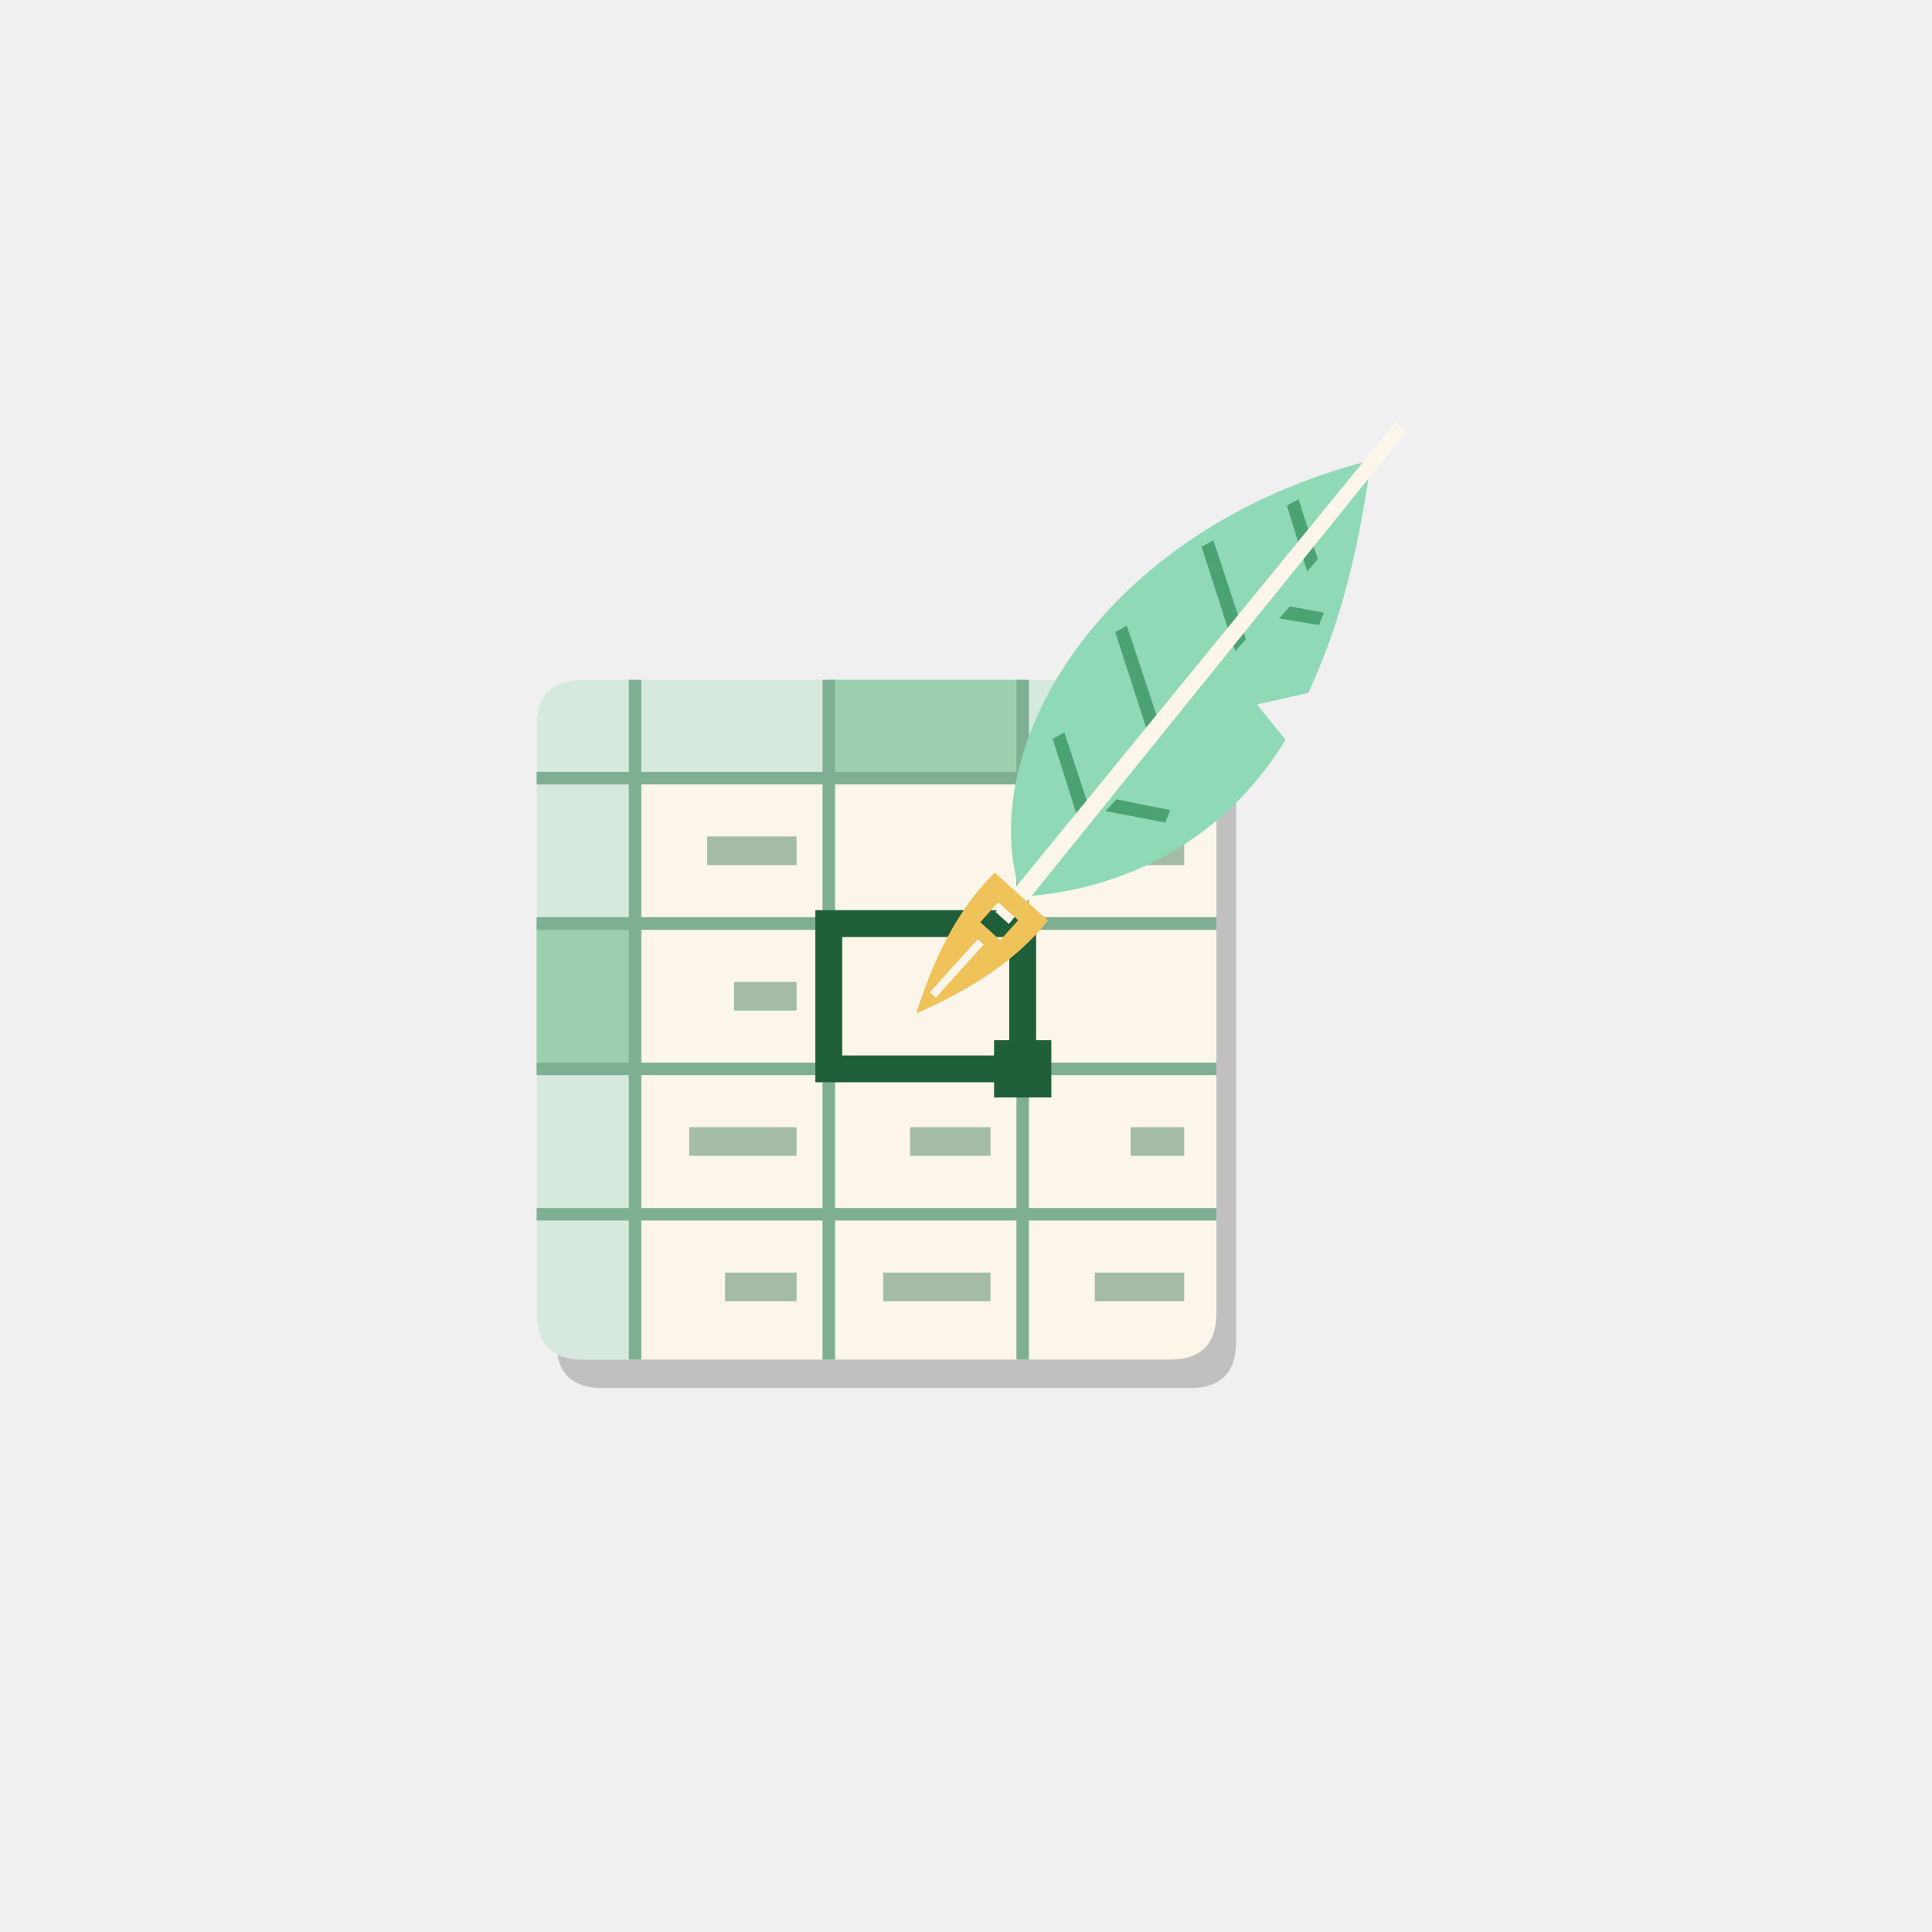
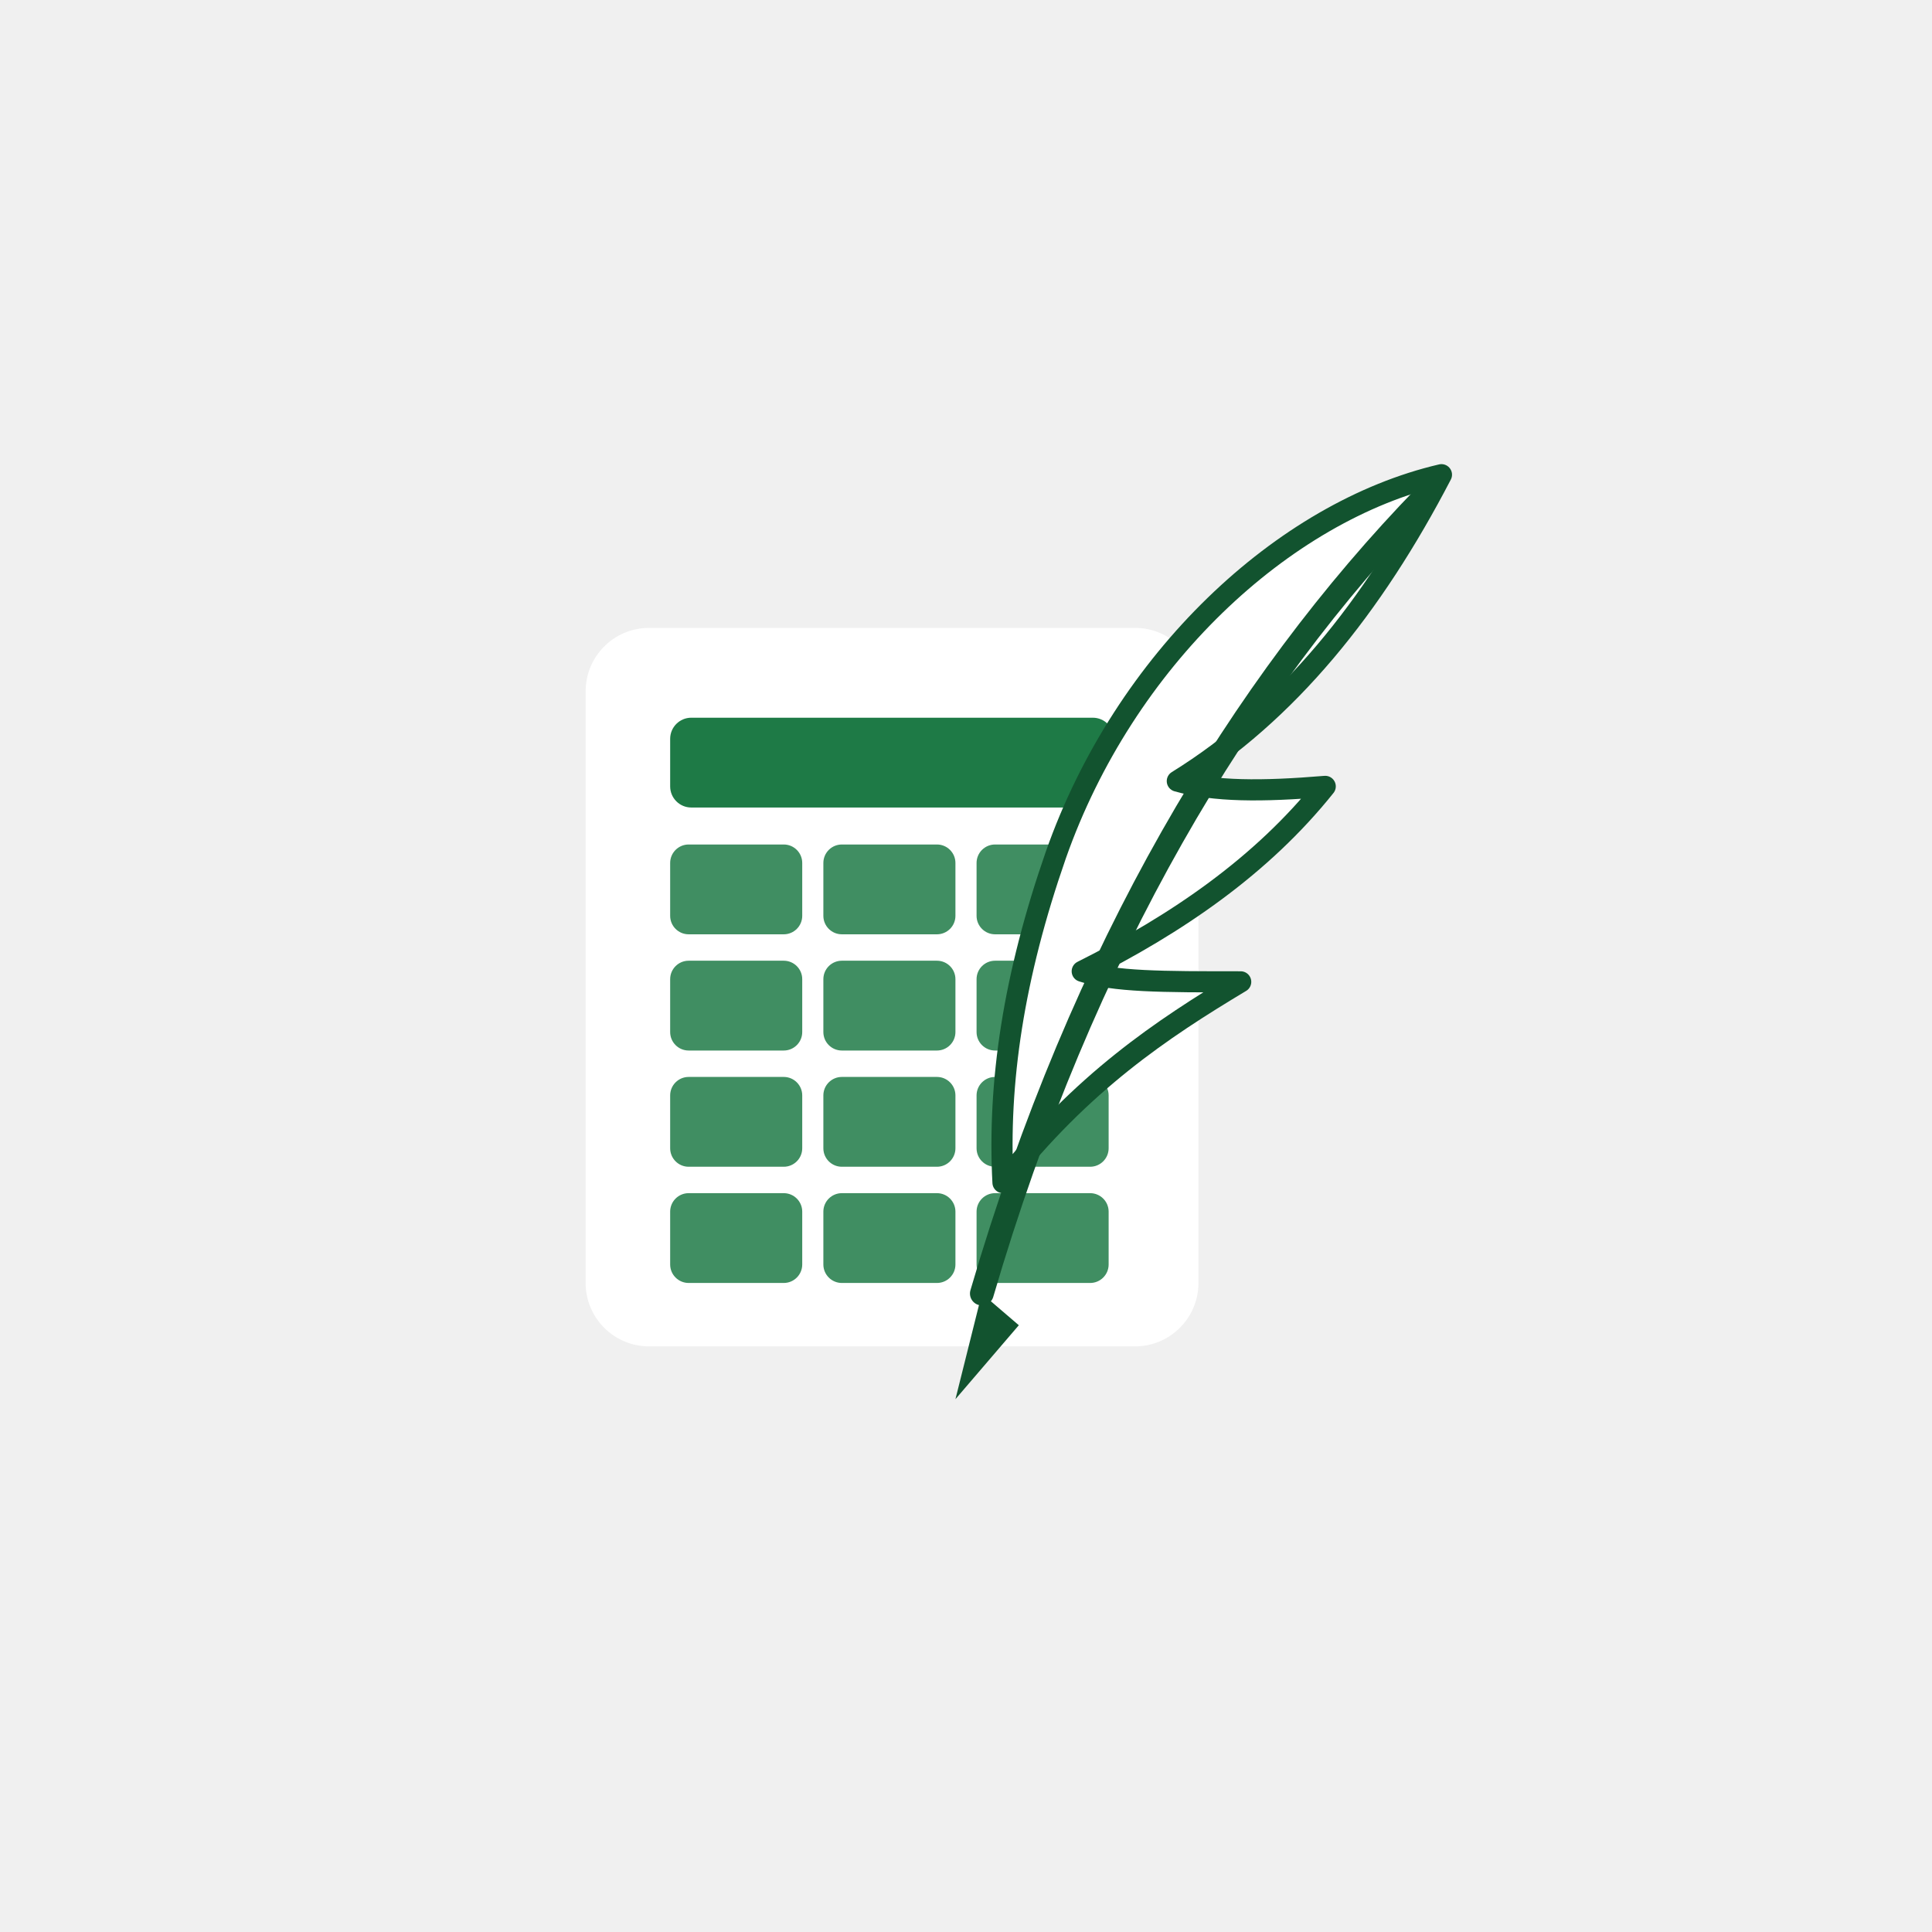
- <svg xmlns="http://www.w3.org/2000/svg" width="1024" height="1024" viewBox="0 0 108 108">
-   <g>
-     <path d="M33.7,39.6 L66.5,39.6 Q69.1,39.6 69.1,42.2 L69.1,75 Q69.1,77.6 66.5,77.6 L33.7,77.6 Q31.1,77.6 31.1,75 L31.1,42.2 Q31.1,39.6 33.7,39.6 Z" fill="#000000" fill-opacity="0.2" />
-     <path d="M32.6,38 L65.4,38 Q68,38 68,40.6 L68,73.4 Q68,76 65.4,76 L32.6,76 Q30,76 30,73.4 L30,40.6 Q30,38 32.6,38 Z" fill="#FBF6E9" />
-     <path d="M32.6,38 L65.4,38 Q68,38 68,40.6 L68,43.5 L30,43.5 L30,40.6 Q30,38 32.6,38 Z" fill="#D5EADC" />
-     <path d="M30,43.5 L35.5,43.5 L35.5,76 L32.6,76 Q30,76 30,73.4 Z" fill="#D5EADC" />
-     <path d="M46.33,38 L57.17,38 L57.17,43.5 L46.33,43.5 Z M30,51.63 L35.5,51.63 L35.5,59.75 L30,59.75 Z" fill="#9CCFB0" />
-     <path d="M35.15,38 L35.85,38 L35.85,76 L35.15,76 Z M45.98,38 L46.68,38 L46.68,76 L45.98,76 Z M56.82,38 L57.52,38 L57.52,76 L56.82,76 Z M30,43.15 L68,43.15 L68,43.85 L30,43.85 Z M30,51.27 L68,51.27 L68,51.98 L30,51.98 Z M30,59.4 L68,59.4 L68,60.1 L30,60.1 Z M30,67.53 L68,67.53 L68,68.23 L30,68.23 Z" fill="#7FAF92" />
-     <path d="M39.53,46.76 L44.53,46.76 L44.53,48.36 L39.53,48.36 Z M62.2,46.76 L66.2,46.76 L66.2,48.36 L62.2,48.36 Z M41.03,54.89 L44.53,54.89 L44.53,56.49 L41.03,56.49 Z M38.53,63.01 L44.53,63.01 L44.53,64.61 L38.53,64.61 Z M50.87,63.01 L55.37,63.01 L55.37,64.61 L50.87,64.61 Z M63.2,63.01 L66.2,63.01 L66.2,64.61 L63.2,64.61 Z M40.53,71.14 L44.53,71.14 L44.53,72.74 L40.53,72.74 Z M49.37,71.14 L55.37,71.14 L55.37,72.74 L49.37,72.74 Z M61.2,71.14 L66.2,71.14 L66.2,72.74 L61.2,72.74 Z" fill="#5E8C72" fill-opacity="0.55" />
-     <path d="M45.58,50.88 L57.92,50.88 L57.92,60.5 L45.58,60.5 Z M47.08,52.38 L56.42,52.38 L56.42,59 L47.08,59 Z" fill="#1E5F3A" fill-rule="evenodd" />
-     <path d="M55.57,58.15 L58.77,58.15 L58.77,61.35 L55.57,61.35 Z" fill="#1E5F3A" />
-     <path d="M57.1,50.12 C54.33,41.98 61.47,29.57 76.64,25.73 C75.82,31.72 74.66,35.39 73.14,38.73 L70.27,39.38 L71.86,41.35 C68.86,46.32 63.66,49.71 57.1,50.12 Z" fill="#8FD9B6" />
-     <path d="M60.35,46.06 L58.85,41.3 L59.5,40.95 L60.96,45.39 Z M64.37,41.6 L62.34,35.33 L62.99,34.98 L64.97,40.93 Z M69.05,36.4 L67.17,30.56 L67.83,30.21 L69.65,35.73 Z M73.07,31.94 L71.94,28.26 L72.59,27.91 L73.67,31.27 Z M61.8,45.34 L65.14,45.98 L65.42,45.29 L62.41,44.68 Z M71.51,34.57 L73.73,34.94 L74.01,34.25 L72.11,33.9 Z" fill="#2E8B57" fill-opacity="0.7" />
-     <path d="M55.65,50.98 L78.01,23.61 L78.61,24.14 L56.4,51.65 Z" fill="#FBF6E9" />
-     <path d="M51.21,56.66 C52.06,54.07 53.25,51.1 55.61,48.78 L58.58,51.46 C56.52,54.05 53.7,55.54 51.21,56.66 Z M51.98,55.47 L54.66,52.5 L54.99,52.8 L52.31,55.77 Z M54.8,51.55 L55.8,50.44 L56.92,51.44 L55.91,52.56 Z" fill="#F0C25A" fill-rule="evenodd" />
+ <svg xmlns="http://www.w3.org/2000/svg" viewBox="0 0 512 512" width="512" height="512">
+   <g transform="translate(256 256) scale(.7) translate(-256 -256)">
+     <rect x="112" y="128" width="232" height="272" rx="24" fill="#fff" />
+     <g fill="#1E7A46">
+       <rect x="144" y="162" width="168" height="34" rx="8" />
+     </g>
+     <g fill="#1E7A46" opacity=".85">
+       <rect x="144" y="210" width="50" height="34" rx="7" />
+       <rect x="202" y="210" width="50" height="34" rx="7" />
+       <rect x="260" y="210" width="50" height="34" rx="7" />
+       <rect x="144" y="254" width="50" height="34" rx="7" />
+       <rect x="202" y="254" width="50" height="34" rx="7" />
+       <rect x="260" y="254" width="50" height="34" rx="7" />
+       <rect x="144" y="298" width="50" height="34" rx="7" />
+       <rect x="202" y="298" width="50" height="34" rx="7" />
+       <rect x="260" y="298" width="50" height="34" rx="7" />
+       <rect x="144" y="342" width="50" height="34" rx="7" />
+       <rect x="202" y="342" width="50" height="34" rx="7" />
+       <rect x="260" y="342" width="50" height="34" rx="7" />
+     </g>
+     <g>
+       <path d="M436 70 C 376 84 316 140 290 214 C 274 260 268 300 270 338 C 300 300 330 280 360 262 C 330 262 312 262 300 258 C 336 240 368 218 392 188 C 368 190 350 190 336 186 C 378 160 410 120 436 70 Z" fill="#fff" stroke="#12532F" stroke-width="8" stroke-linejoin="round" />
+       <path d="M430 78 C 360 150 300 250 262 380" fill="none" stroke="#12532F" stroke-width="9" stroke-linecap="round" />
+       <path d="M262 380 L252 420 L276 392 Z" fill="#12532F" />
+     </g>
  </g>
</svg>
